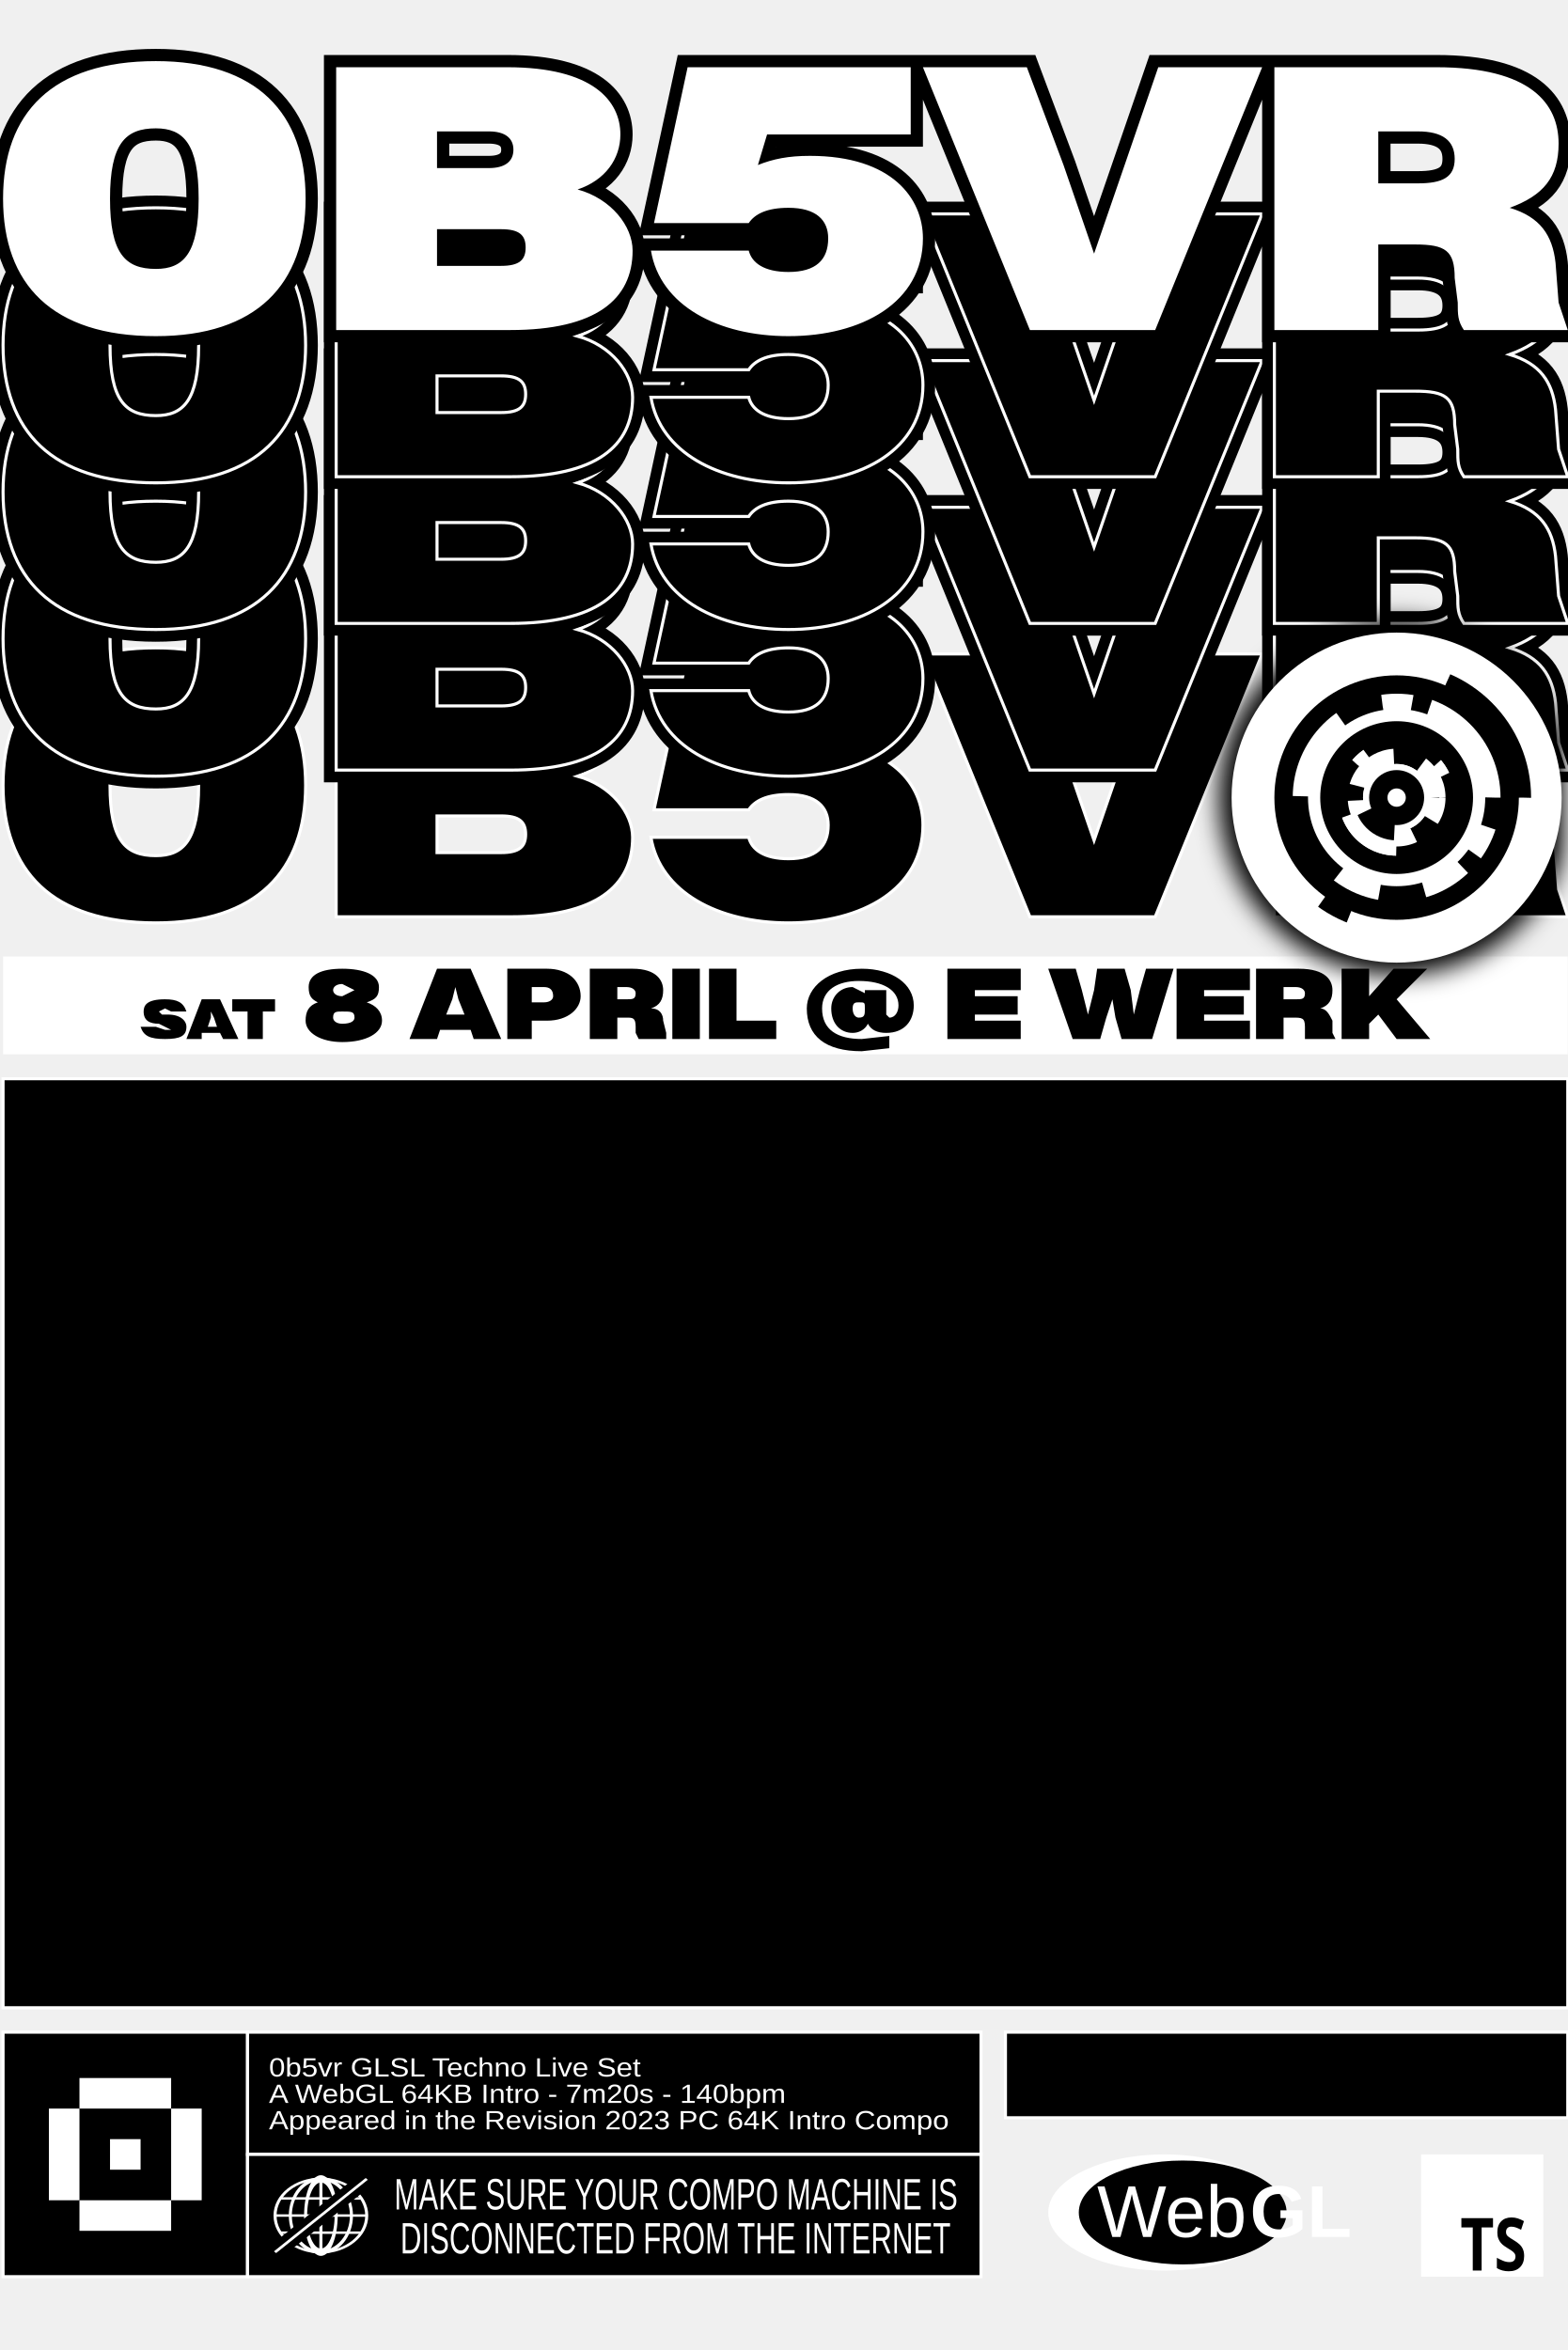
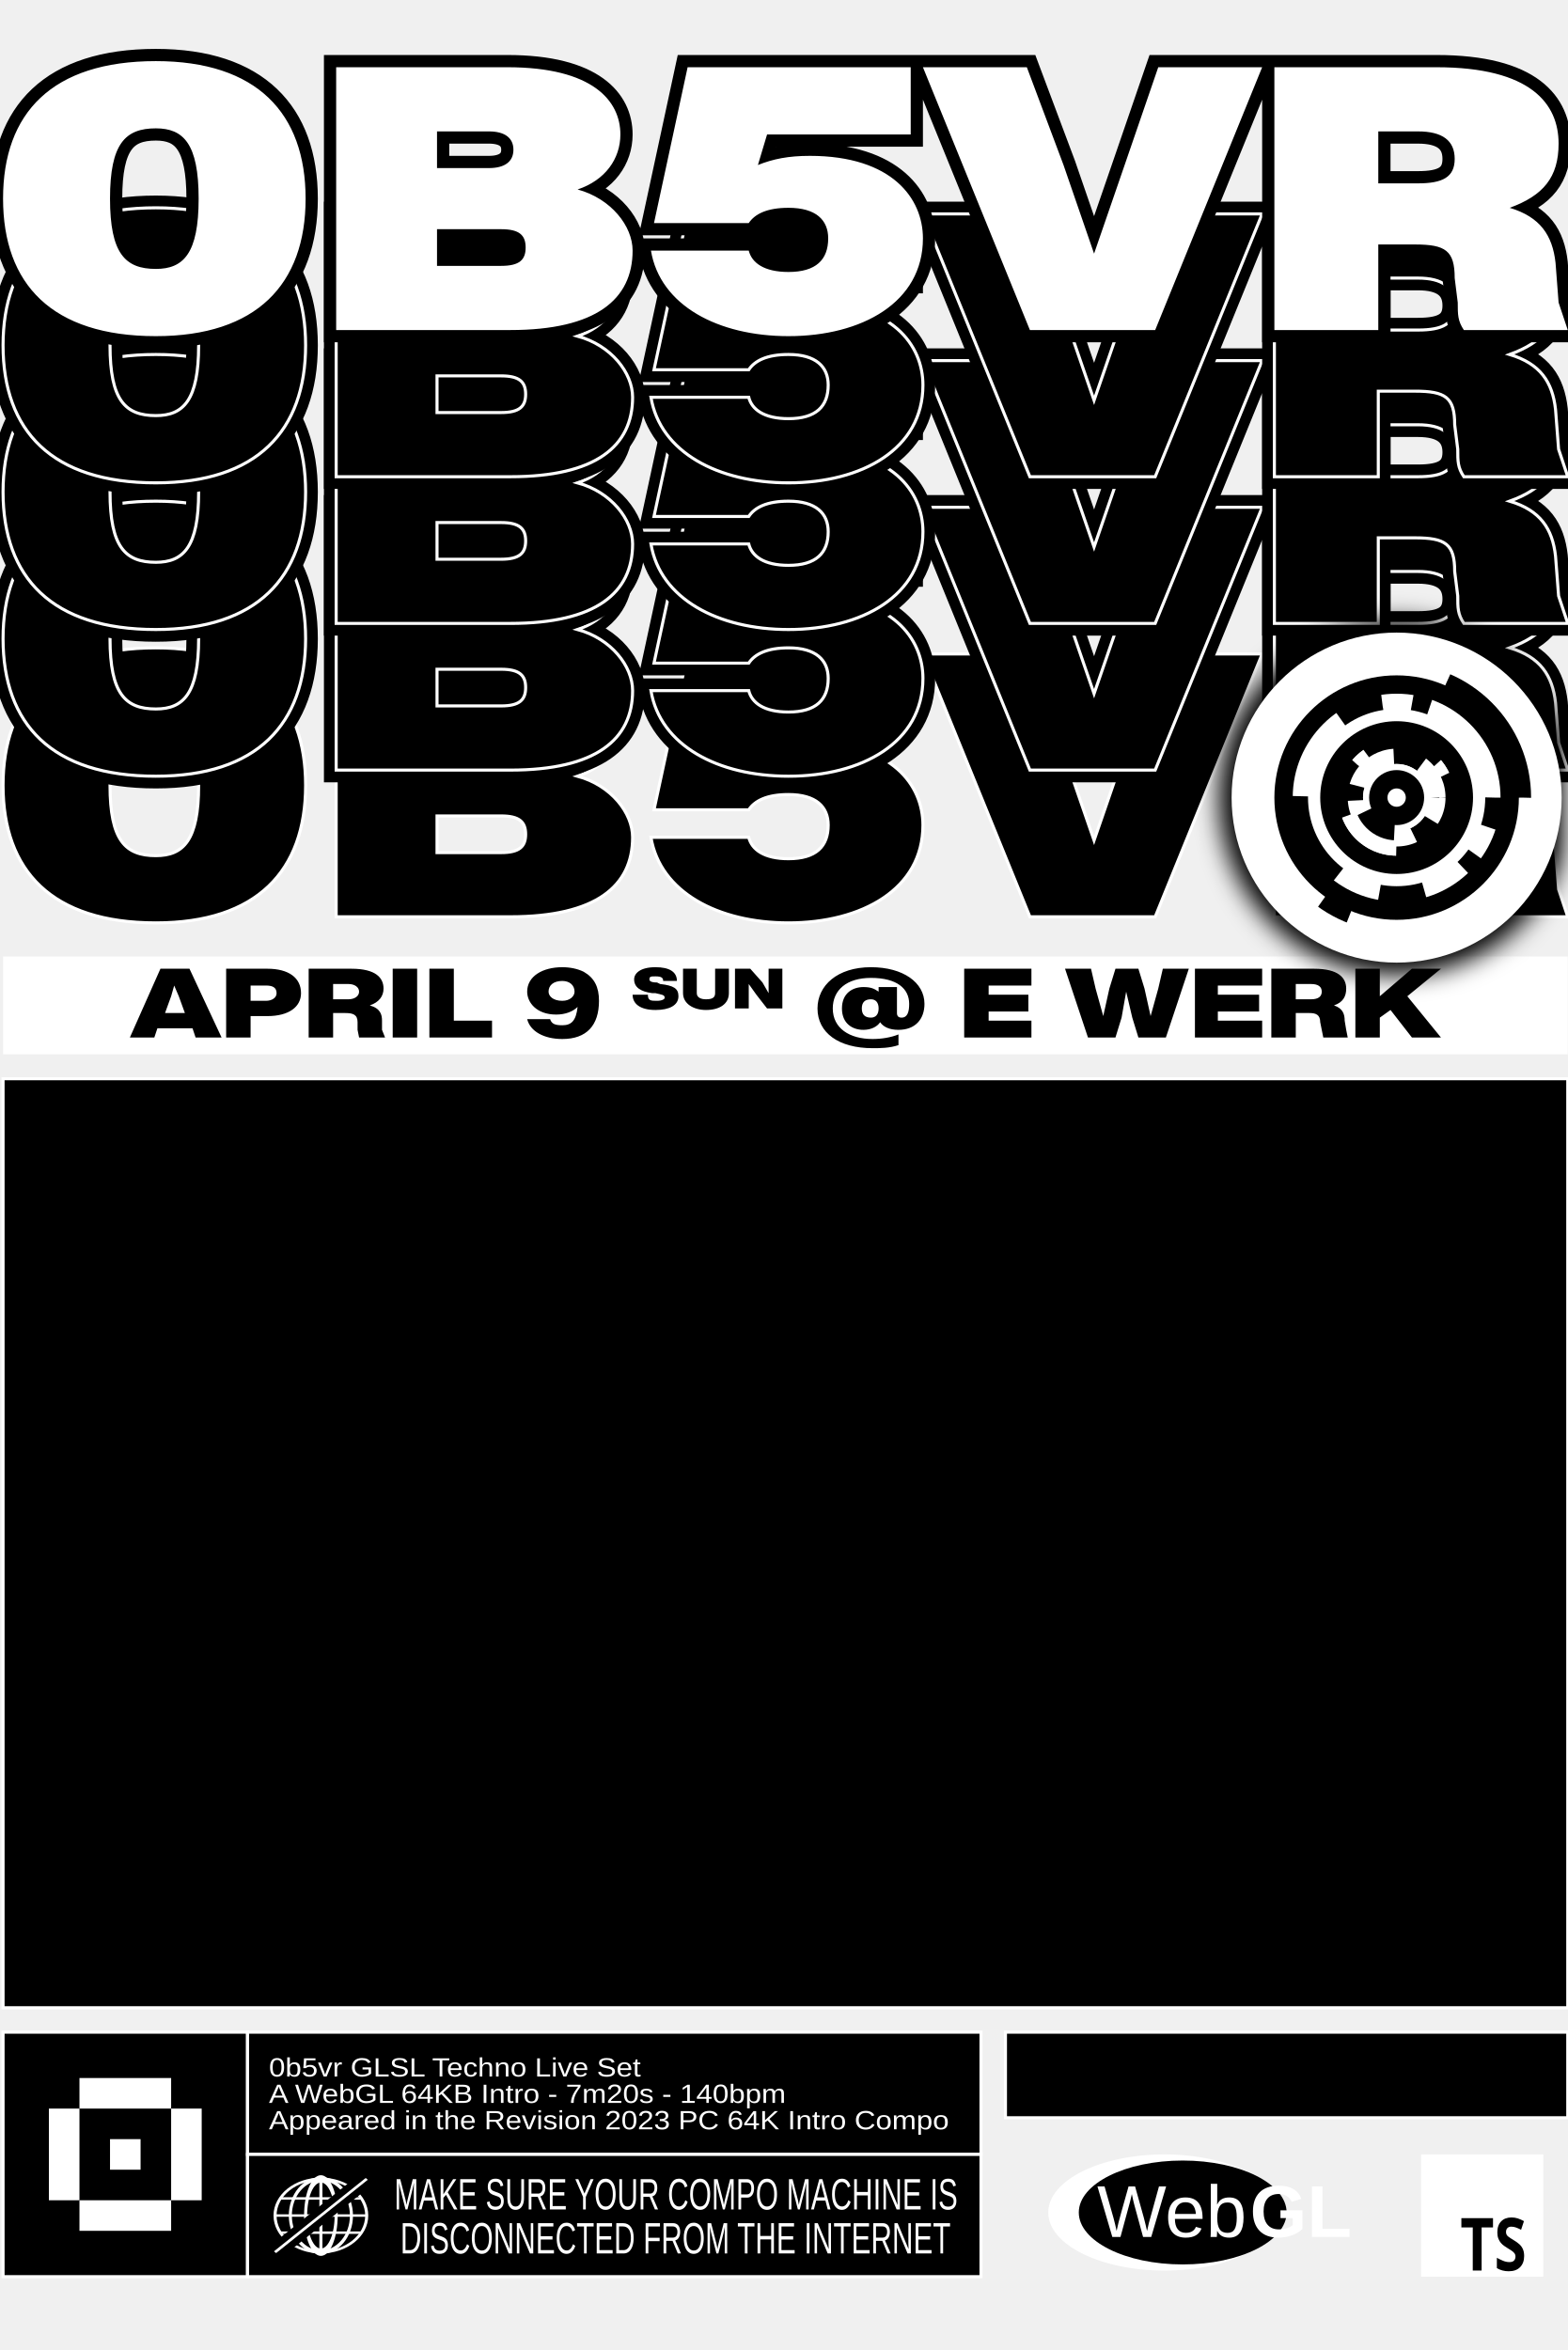
<svg xmlns="http://www.w3.org/2000/svg" viewBox="-1 -1 513 769" fill="#fff" font-size="24" font-family="Arial">
  <filter id="f">
    <feGaussianBlur stdDeviation="4" />
  </filter>
  <g transform="translate(0 192)" id="4">
    <path d="M50 109C16 109 0 92 0 64s16-45 50-45c33 0 49 17 49 45s-16 45-49 45Zm0-22c9 0 14-5 14-23s-5-23-14-23c-10 0-15 5-15 23s5 23 15 23Zm138-26c11 3 18 12 18 20 0 16-12 26-40 26h-57V21h56c28 0 37 11 37 22 0 8-5 15-14 18Zm-25 25c6 0 8-2 8-6s-2-6-8-6h-21v12h21Zm-4-44h-17v12h17c5 0 8-2 8-6s-3-6-8-6Zm105 8c27 0 37 14 37 27 0 21-20 32-44 32-23 0-42-10-45-28h32c1 4 5 7 13 7 9 0 13-4 13-11 0-6-4-10-13-10-7 0-11 2-13 5h-31l11-51h73v22h-47l-3 10c5-2 10-3 17-3Zm114-29h34l-35 86h-41l-35-86h34l12 32 10 29 10-29 11-32Zm131 77 3 9h-34c-2-3-2-5-2-9l-1-8c0-9-3-11-13-11h-12v28h-34V21h53c31 0 40 12 40 25 0 11-5 17-16 21 10 3 14 9 15 18l1 13Zm-46-39c8 0 12-2 12-8s-4-9-12-9h-13v17h13Z" fill="#000" stroke="#fff" />
  </g>
  <g transform="translate(0 144)" id="3">
    <path d="M50 109C16 109 0 92 0 64s16-45 50-45c33 0 49 17 49 45s-16 45-49 45Zm0-22c9 0 14-5 14-23s-5-23-14-23c-10 0-15 5-15 23s5 23 15 23Zm138-26c11 3 18 12 18 20 0 16-12 26-40 26h-57V21h56c28 0 37 11 37 22 0 8-5 15-14 18Zm-25 25c6 0 8-2 8-6s-2-6-8-6h-21v12h21Zm-4-44h-17v12h17c5 0 8-2 8-6s-3-6-8-6Zm105 8c27 0 37 14 37 27 0 21-20 32-44 32-23 0-42-10-45-28h32c1 4 5 7 13 7 9 0 13-4 13-11 0-6-4-10-13-10-7 0-11 2-13 5h-31l11-51h73v22h-47l-3 10c5-2 10-3 17-3Zm114-29h34l-35 86h-41l-35-86h34l12 32 10 29 10-29 11-32Zm131 77 3 9h-34c-2-3-2-5-2-9l-1-8c0-9-3-11-13-11h-12v28h-34V21h53c31 0 40 12 40 25 0 11-5 17-16 21 10 3 14 9 15 18l1 13Zm-46-39c8 0 12-2 12-8s-4-9-12-9h-13v17h13Z" stroke-width="8" stroke="#000" />
    <path d="M50 109C16 109 0 92 0 64s16-45 50-45c33 0 49 17 49 45s-16 45-49 45Zm0-22c9 0 14-5 14-23s-5-23-14-23c-10 0-15 5-15 23s5 23 15 23Zm138-26c11 3 18 12 18 20 0 16-12 26-40 26h-57V21h56c28 0 37 11 37 22 0 8-5 15-14 18Zm-25 25c6 0 8-2 8-6s-2-6-8-6h-21v12h21Zm-4-44h-17v12h17c5 0 8-2 8-6s-3-6-8-6Zm105 8c27 0 37 14 37 27 0 21-20 32-44 32-23 0-42-10-45-28h32c1 4 5 7 13 7 9 0 13-4 13-11 0-6-4-10-13-10-7 0-11 2-13 5h-31l11-51h73v22h-47l-3 10c5-2 10-3 17-3Zm114-29h34l-35 86h-41l-35-86h34l12 32 10 29 10-29 11-32Zm131 77 3 9h-34c-2-3-2-5-2-9l-1-8c0-9-3-11-13-11h-12v28h-34V21h53c31 0 40 12 40 25 0 11-5 17-16 21 10 3 14 9 15 18l1 13Zm-46-39c8 0 12-2 12-8s-4-9-12-9h-13v17h13Z" fill="#000" stroke="#fff" />
  </g>
  <g transform="translate(0 96)" id="2">
    <path d="M50 109C16 109 0 92 0 64s16-45 50-45c33 0 49 17 49 45s-16 45-49 45Zm0-22c9 0 14-5 14-23s-5-23-14-23c-10 0-15 5-15 23s5 23 15 23Zm138-26c11 3 18 12 18 20 0 16-12 26-40 26h-57V21h56c28 0 37 11 37 22 0 8-5 15-14 18Zm-25 25c6 0 8-2 8-6s-2-6-8-6h-21v12h21Zm-4-44h-17v12h17c5 0 8-2 8-6s-3-6-8-6Zm105 8c27 0 37 14 37 27 0 21-20 32-44 32-23 0-42-10-45-28h32c1 4 5 7 13 7 9 0 13-4 13-11 0-6-4-10-13-10-7 0-11 2-13 5h-31l11-51h73v22h-47l-3 10c5-2 10-3 17-3Zm114-29h34l-35 86h-41l-35-86h34l12 32 10 29 10-29 11-32Zm131 77 3 9h-34c-2-3-2-5-2-9l-1-8c0-9-3-11-13-11h-12v28h-34V21h53c31 0 40 12 40 25 0 11-5 17-16 21 10 3 14 9 15 18l1 13Zm-46-39c8 0 12-2 12-8s-4-9-12-9h-13v17h13Z" stroke-width="8" stroke="#000" />
    <path d="M50 109C16 109 0 92 0 64s16-45 50-45c33 0 49 17 49 45s-16 45-49 45Zm0-22c9 0 14-5 14-23s-5-23-14-23c-10 0-15 5-15 23s5 23 15 23Zm138-26c11 3 18 12 18 20 0 16-12 26-40 26h-57V21h56c28 0 37 11 37 22 0 8-5 15-14 18Zm-25 25c6 0 8-2 8-6s-2-6-8-6h-21v12h21Zm-4-44h-17v12h17c5 0 8-2 8-6s-3-6-8-6Zm105 8c27 0 37 14 37 27 0 21-20 32-44 32-23 0-42-10-45-28h32c1 4 5 7 13 7 9 0 13-4 13-11 0-6-4-10-13-10-7 0-11 2-13 5h-31l11-51h73v22h-47l-3 10c5-2 10-3 17-3Zm114-29h34l-35 86h-41l-35-86h34l12 32 10 29 10-29 11-32Zm131 77 3 9h-34c-2-3-2-5-2-9l-1-8c0-9-3-11-13-11h-12v28h-34V21h53c31 0 40 12 40 25 0 11-5 17-16 21 10 3 14 9 15 18l1 13Zm-46-39c8 0 12-2 12-8s-4-9-12-9h-13v17h13Z" fill="#000" stroke="#fff" />
  </g>
  <g transform="translate(0 48)" id="1">
    <path d="M50 109C16 109 0 92 0 64s16-45 50-45c33 0 49 17 49 45s-16 45-49 45Zm0-22c9 0 14-5 14-23s-5-23-14-23c-10 0-15 5-15 23s5 23 15 23Zm138-26c11 3 18 12 18 20 0 16-12 26-40 26h-57V21h56c28 0 37 11 37 22 0 8-5 15-14 18Zm-25 25c6 0 8-2 8-6s-2-6-8-6h-21v12h21Zm-4-44h-17v12h17c5 0 8-2 8-6s-3-6-8-6Zm105 8c27 0 37 14 37 27 0 21-20 32-44 32-23 0-42-10-45-28h32c1 4 5 7 13 7 9 0 13-4 13-11 0-6-4-10-13-10-7 0-11 2-13 5h-31l11-51h73v22h-47l-3 10c5-2 10-3 17-3Zm114-29h34l-35 86h-41l-35-86h34l12 32 10 29 10-29 11-32Zm131 77 3 9h-34c-2-3-2-5-2-9l-1-8c0-9-3-11-13-11h-12v28h-34V21h53c31 0 40 12 40 25 0 11-5 17-16 21 10 3 14 9 15 18l1 13Zm-46-39c8 0 12-2 12-8s-4-9-12-9h-13v17h13Z" stroke-width="8" stroke="#000" />
    <path d="M50 109C16 109 0 92 0 64s16-45 50-45c33 0 49 17 49 45s-16 45-49 45Zm0-22c9 0 14-5 14-23s-5-23-14-23c-10 0-15 5-15 23s5 23 15 23Zm138-26c11 3 18 12 18 20 0 16-12 26-40 26h-57V21h56c28 0 37 11 37 22 0 8-5 15-14 18Zm-25 25c6 0 8-2 8-6s-2-6-8-6h-21v12h21Zm-4-44h-17v12h17c5 0 8-2 8-6s-3-6-8-6Zm105 8c27 0 37 14 37 27 0 21-20 32-44 32-23 0-42-10-45-28h32c1 4 5 7 13 7 9 0 13-4 13-11 0-6-4-10-13-10-7 0-11 2-13 5h-31l11-51h73v22h-47l-3 10c5-2 10-3 17-3Zm114-29h34l-35 86h-41l-35-86h34l12 32 10 29 10-29 11-32Zm131 77 3 9h-34c-2-3-2-5-2-9l-1-8c0-9-3-11-13-11h-12v28h-34V21h53c31 0 40 12 40 25 0 11-5 17-16 21 10 3 14 9 15 18l1 13Zm-46-39c8 0 12-2 12-8s-4-9-12-9h-13v17h13Z" fill="#000" stroke="#fff" />
  </g>
  <g id="0">
    <path d="M50 109C16 109 0 92 0 64s16-45 50-45c33 0 49 17 49 45s-16 45-49 45Zm0-22c9 0 14-5 14-23s-5-23-14-23c-10 0-15 5-15 23s5 23 15 23Zm138-26c11 3 18 12 18 20 0 16-12 26-40 26h-57V21h56c28 0 37 11 37 22 0 8-5 15-14 18Zm-25 25c6 0 8-2 8-6s-2-6-8-6h-21v12h21Zm-4-44h-17v12h17c5 0 8-2 8-6s-3-6-8-6Zm105 8c27 0 37 14 37 27 0 21-20 32-44 32-23 0-42-10-45-28h32c1 4 5 7 13 7 9 0 13-4 13-11 0-6-4-10-13-10-7 0-11 2-13 5h-31l11-51h73v22h-47l-3 10c5-2 10-3 17-3Zm114-29h34l-35 86h-41l-35-86h34l12 32 10 29 10-29 11-32Zm131 77 3 9h-34c-2-3-2-5-2-9l-1-8c0-9-3-11-13-11h-12v28h-34V21h53c31 0 40 12 40 25 0 11-5 17-16 21 10 3 14 9 15 18l1 13Zm-46-39c8 0 12-2 12-8s-4-9-12-9h-13v17h13Z" stroke-width="8" stroke="#000" />
    <path d="M50 109C16 109 0 92 0 64s16-45 50-45c33 0 49 17 49 45s-16 45-49 45Zm0-22c9 0 14-5 14-23s-5-23-14-23c-10 0-15 5-15 23s5 23 15 23Zm138-26c11 3 18 12 18 20 0 16-12 26-40 26h-57V21h56c28 0 37 11 37 22 0 8-5 15-14 18Zm-25 25c6 0 8-2 8-6s-2-6-8-6h-21v12h21Zm-4-44h-17v12h17c5 0 8-2 8-6s-3-6-8-6Zm105 8c27 0 37 14 37 27 0 21-20 32-44 32-23 0-42-10-45-28h32c1 4 5 7 13 7 9 0 13-4 13-11 0-6-4-10-13-10-7 0-11 2-13 5h-31l11-51h73v22h-47l-3 10c5-2 10-3 17-3Zm114-29h34l-35 86h-41l-35-86h34l12 32 10 29 10-29 11-32Zm131 77 3 9h-34c-2-3-2-5-2-9l-1-8c0-9-3-11-13-11h-12v28h-34V21h53c31 0 40 12 40 25 0 11-5 17-16 21 10 3 14 9 15 18l1 13Zm-46-39c8 0 12-2 12-8s-4-9-12-9h-13v17h13Z" />
  </g>
  <g transform="translate(0 312)">
    <rect width="512" height="32" id="5" />
-     <path d="M53 27c-5 0-7-1-8-4h5l3 1h2l-2-1-2-1c-3 0-5-1-5-4 0-2 1-4 7-4 4 0 6 1 7 4h-5l-2-1-2 1 1 1h2c4 0 6 2 6 4 0 3-2 4-7 4Zm19 0-1-2h-6v2h-5l5-13h6l6 13h-5Zm-5-4h3l-1-3-1-2v2l-1 3Zm22-9v4h-4v9h-5v-9h-5v-4h14Zm30 1c3 1 5 3 5 6 0 4-5 7-13 7-7 0-12-3-12-7 0-3 1-5 4-6-2-1-3-2-3-5 0-4 4-6 11-6s12 2 12 6c0 3-1 4-4 5Zm-8 7c3 0 4-1 4-2 0-2-1-2-4-2-2 0-3 0-3 2 0 1 1 2 3 2Zm0-13c-2 0-3 1-3 2s1 2 3 2l4-2-4-2Zm43 18-1-3h-10l-1 3h-9l9-23h11l10 23h-9Zm-9-8h6l-2-5-1-4-1 4-2 5Zm33-15c7 0 11 4 11 9 0 4-4 8-11 8h-5v6h-8V4h13Zm-1 11c2 0 3-1 3-2 0-2-1-3-3-3h-4v5h4Zm40 10v2h-9l-1-2v-2c0-3-1-3-3-3h-3v7h-9V4h14c8 0 10 4 10 7s-1 5-4 6c3 0 4 2 4 4l1 4Zm-13-11c2 0 3 0 3-2 0-1-1-2-3-2h-3v4h3Zm15 13V4h9v23h-9Zm21-6h13v6h-22V4h9v17Zm42-10h7v8l1 1c2 0 3-2 3-4 0-5-5-8-13-8-7 0-12 3-12 9 0 7 5 10 13 10l9-1v4l-9 1c-12 0-18-5-18-14 0-7 7-13 18-13 10 0 17 5 17 12 0 5-3 9-9 9-3 0-5-1-6-3-1 2-3 3-5 3-4 0-7-3-7-8 0-4 3-7 7-7l4 2v-1Zm-2 9c2 0 2-1 2-3s0-2-2-2c-1 0-2 0-2 2s1 3 2 3Zm53-9h-15v2h14v6h-14v2h15v6h-24V4h24v7Zm41-7h9l-7 23h-10l-2-7-1-6-2 6-2 7h-9l-8-23h9l2 7 2 8 2-8 1-7h9l2 7 1 8 2-8 2-7Zm34 7h-15v2h13v6h-13v2h15v6h-24V4h24v7Zm27 14 1 2h-10v-4c0-3-1-3-4-3h-3v7h-9V4h14c9 0 11 4 11 7s-1 5-4 6c2 0 3 2 4 4v4Zm-12-11c2 0 3 0 3-2 0-1-1-2-3-2h-4v4h4Zm33 13-6-8-3 3v5h-9V4h9v9l8-9h11l-10 10 11 13h-11Z" fill="#000" id="6" />
+     <path d="m126 53-2-6h-23l-2 6H83l20-45h19l21 45h-17Zm-20-16h13l-4-11-3-7-2 7-4 11Zm67-29c14 0 22 6 22 16 0 9-8 15-22 15h-11v14h-16V8h27Zm-1 21c4 0 7-2 7-5 0-4-3-5-7-5h-10v10h10Zm76 19 2 5h-17l-1-5v-5c0-5-3-6-8-6h-8v16h-16V8h28c16 0 21 6 21 13 0 5-3 9-9 11 7 2 8 6 8 10v6Zm-32-20h10c4 0 7-2 7-5s-3-5-7-5h-10v10Zm39 25V8h16v45h-16Zm40-11h25v11h-41V8h16v34Zm85-32c7 4 10 10 10 19 0 16-8 25-24 25-12 0-21-5-23-13h15c1 3 3 4 8 4 6 0 9-3 10-12-3 3-8 5-14 5-13 0-19-8-19-15 0-10 10-16 23-16 5 0 10 1 14 3Zm-14 19c5 0 8-3 8-6 0-4-3-7-8-7-6 0-9 3-9 7 0 3 3 6 9 6ZM568 7c21 0 35 10 35 24 0 10-6 17-17 17-6 0-10-2-12-5-2 3-6 5-11 5-7 0-14-4-14-14s7-14 14-14c5 0 7 1 10 3v-3h12v17c0 2 1 3 3 3 4 0 5-4 5-9 0-10-8-17-25-17-16 0-25 8-25 20 0 13 11 20 26 20 6 0 12-1 17-3v7c-6 2-12 2-17 2-22 0-36-10-36-26 0-15 13-27 35-27Zm0 33c3 0 5-2 5-6s-2-6-5-6c-4 0-6 2-6 6s2 6 6 6Zm105-21h-28v6h26v11h-26v6h28v11h-44V8h44v11Zm86-11h17l-15 45h-18l-4-13-4-17-3 17-4 13h-18L695 8h17l3 13 5 18 4-18 4-13h15l4 13 4 18 5-18 3-13Zm65 11h-29v6h27v11h-27v6h29v11h-44V8h44v11Zm55 29 1 5h-16l-1-5-1-5c0-5-3-6-7-6h-9v16h-16V8h28c16 0 21 6 21 13 0 5-2 9-8 11 6 2 7 6 7 10l1 6Zm-33-20h10c5 0 7-2 7-5s-2-5-7-5h-10v10Zm95-20-22 18 22 27h-19l-14-18-7 5v13h-16V8h16v18l21-18h19ZM427 35c-10 0-15-4-15-10h10c0 4 2 4 6 4 3 0 5-1 5-2 0-2-2-2-6-3h-2c-8-1-12-4-12-9 0-4 4-8 14-8 9 0 14 3 14 9h-9c0-2-1-3-5-3-3 0-4 0-4 2 0 1 1 2 5 2l2 1c9 1 12 3 12 8 0 6-6 9-15 9Zm33 0c-8 0-15-4-15-11V8h9v16c0 3 3 4 6 4 4 0 6-1 6-4V8h9v16c0 7-6 11-15 11Zm41-27h9v26h-10l-7-9-5-7v16h-9V8h10l8 9 4 7V8Z" fill="#000" id="6" transform="scale(.5.5)" />
  </g>
  <g transform="translate(456 260)" stroke-width="6" id="7">
    <circle r="58" fill="#000" filter="url(#f)" />
    <circle r="54" fill="#fff" />
    <g id="8">
      <circle r="41" stroke="#000" stroke-dasharray="0 80 10 120 60" />
      <circle r="37" stroke="#000" />
      <circle r="32" stroke="#000" stroke-dasharray="10 10 6 15 15 15 30 30 15 10 6 60" />
      <circle r="22" stroke="#000" />
      <circle r="19" stroke="#000" stroke-dasharray="30 23 20 5 28 5 60" />
      <circle r="14" stroke="#000" stroke-dasharray="0 8 8 27 5 17 10 2000" />
      <circle r="11" stroke="#000" stroke-dasharray="0 18 12 2000" />
      <circle r="6" stroke="#000" />
    </g>
  </g>
  <g transform="translate(0 352)" id="9">
    <rect width="512" height="304" fill="#000" stroke="#fff" />
  </g>
  <g transform="translate(0 664)" id="11">
    <rect width="80" height="80" fill="#000" stroke="#fff" />
    <g transform="scale(5 5)" id="12">
      <rect x="7" y="7" width="2" height="2" />
      <rect x="3" y="5" width="2" height="6" />
      <rect x="11" y="5" width="2" height="6" />
      <rect x="5" y="3" width="6" height="2" />
      <rect x="5" y="11" width="6" height="2" />
    </g>
  </g>
  <g transform="translate(80 664)" id="13">
    <rect width="240" height="40" fill="#000" stroke="#fff" />
    <g transform="translate(7 14.5) scale(.4 .36)">
      <text id="14">0b5vr GLSL Techno Live Set</text>
      <text id="15" y="24">A WebGL 64KB Intro - 7m20s - 140bpm</text>
      <text id="16" y="48">Appeared in the Revision 2023 PC 64K Intro Compo</text>
    </g>
  </g>
  <g transform="translate(80 704)" id="17">
    <rect width="240" height="40" fill="#000" stroke="#fff" />
    <g transform="translate(24 20) scale(1 .8)" fill="#000" stroke="#fff" id="18">
      <circle r="15" />
      <circle r="10" transform="scale(1 1.5)" />
      <circle r="5" transform="scale(1 3)" />
      <line y1="-15" y2="15" />
      <line x1="-15" x2="15" />
      <line x1="-13" y1="-7" x2="13" y2="-7" />
      <line x1="-13" y1="7" x2="13" y2="7" />
      <g id="19">
        <line x1="15" y1="-15" x2="-15" y2="15" stroke-width="6" stroke="#000" />
        <line x1="15" y1="-15" x2="-15" y2="15" />
      </g>
    </g>
    <g transform="translate(48 18) scale(.4 .6)" id="18">
      <text id="20">MAKE SURE YOUR COMPO MACHINE IS</text>
      <text id="21" x="5" y="24">DISCONNECTED FROM THE INTERNET</text>
    </g>
  </g>
  <g transform="translate(328 664)" id="22">
    <rect width="184" height="28" fill="#000" stroke="#fff" />
  </g>
  <g transform="translate(380 723)" id="24">
    <g transform="scale(2 1)">
      <circle r="19" />
      <circle r="17" cx="3" fill="#000" />
    </g>
    <text x="-22" y="8">Web</text>
    <text x="28" y="8" font-weight="bold">GL</text>
  </g>
  <g transform="translate(464 704)" id="25">
    <rect width="40" height="40" />
    <text x="16" y="38" fill="#000" font-family="Verdana" font-weight="bold" transform="scale(.8 1)">TS</text>
  </g>
</svg>
